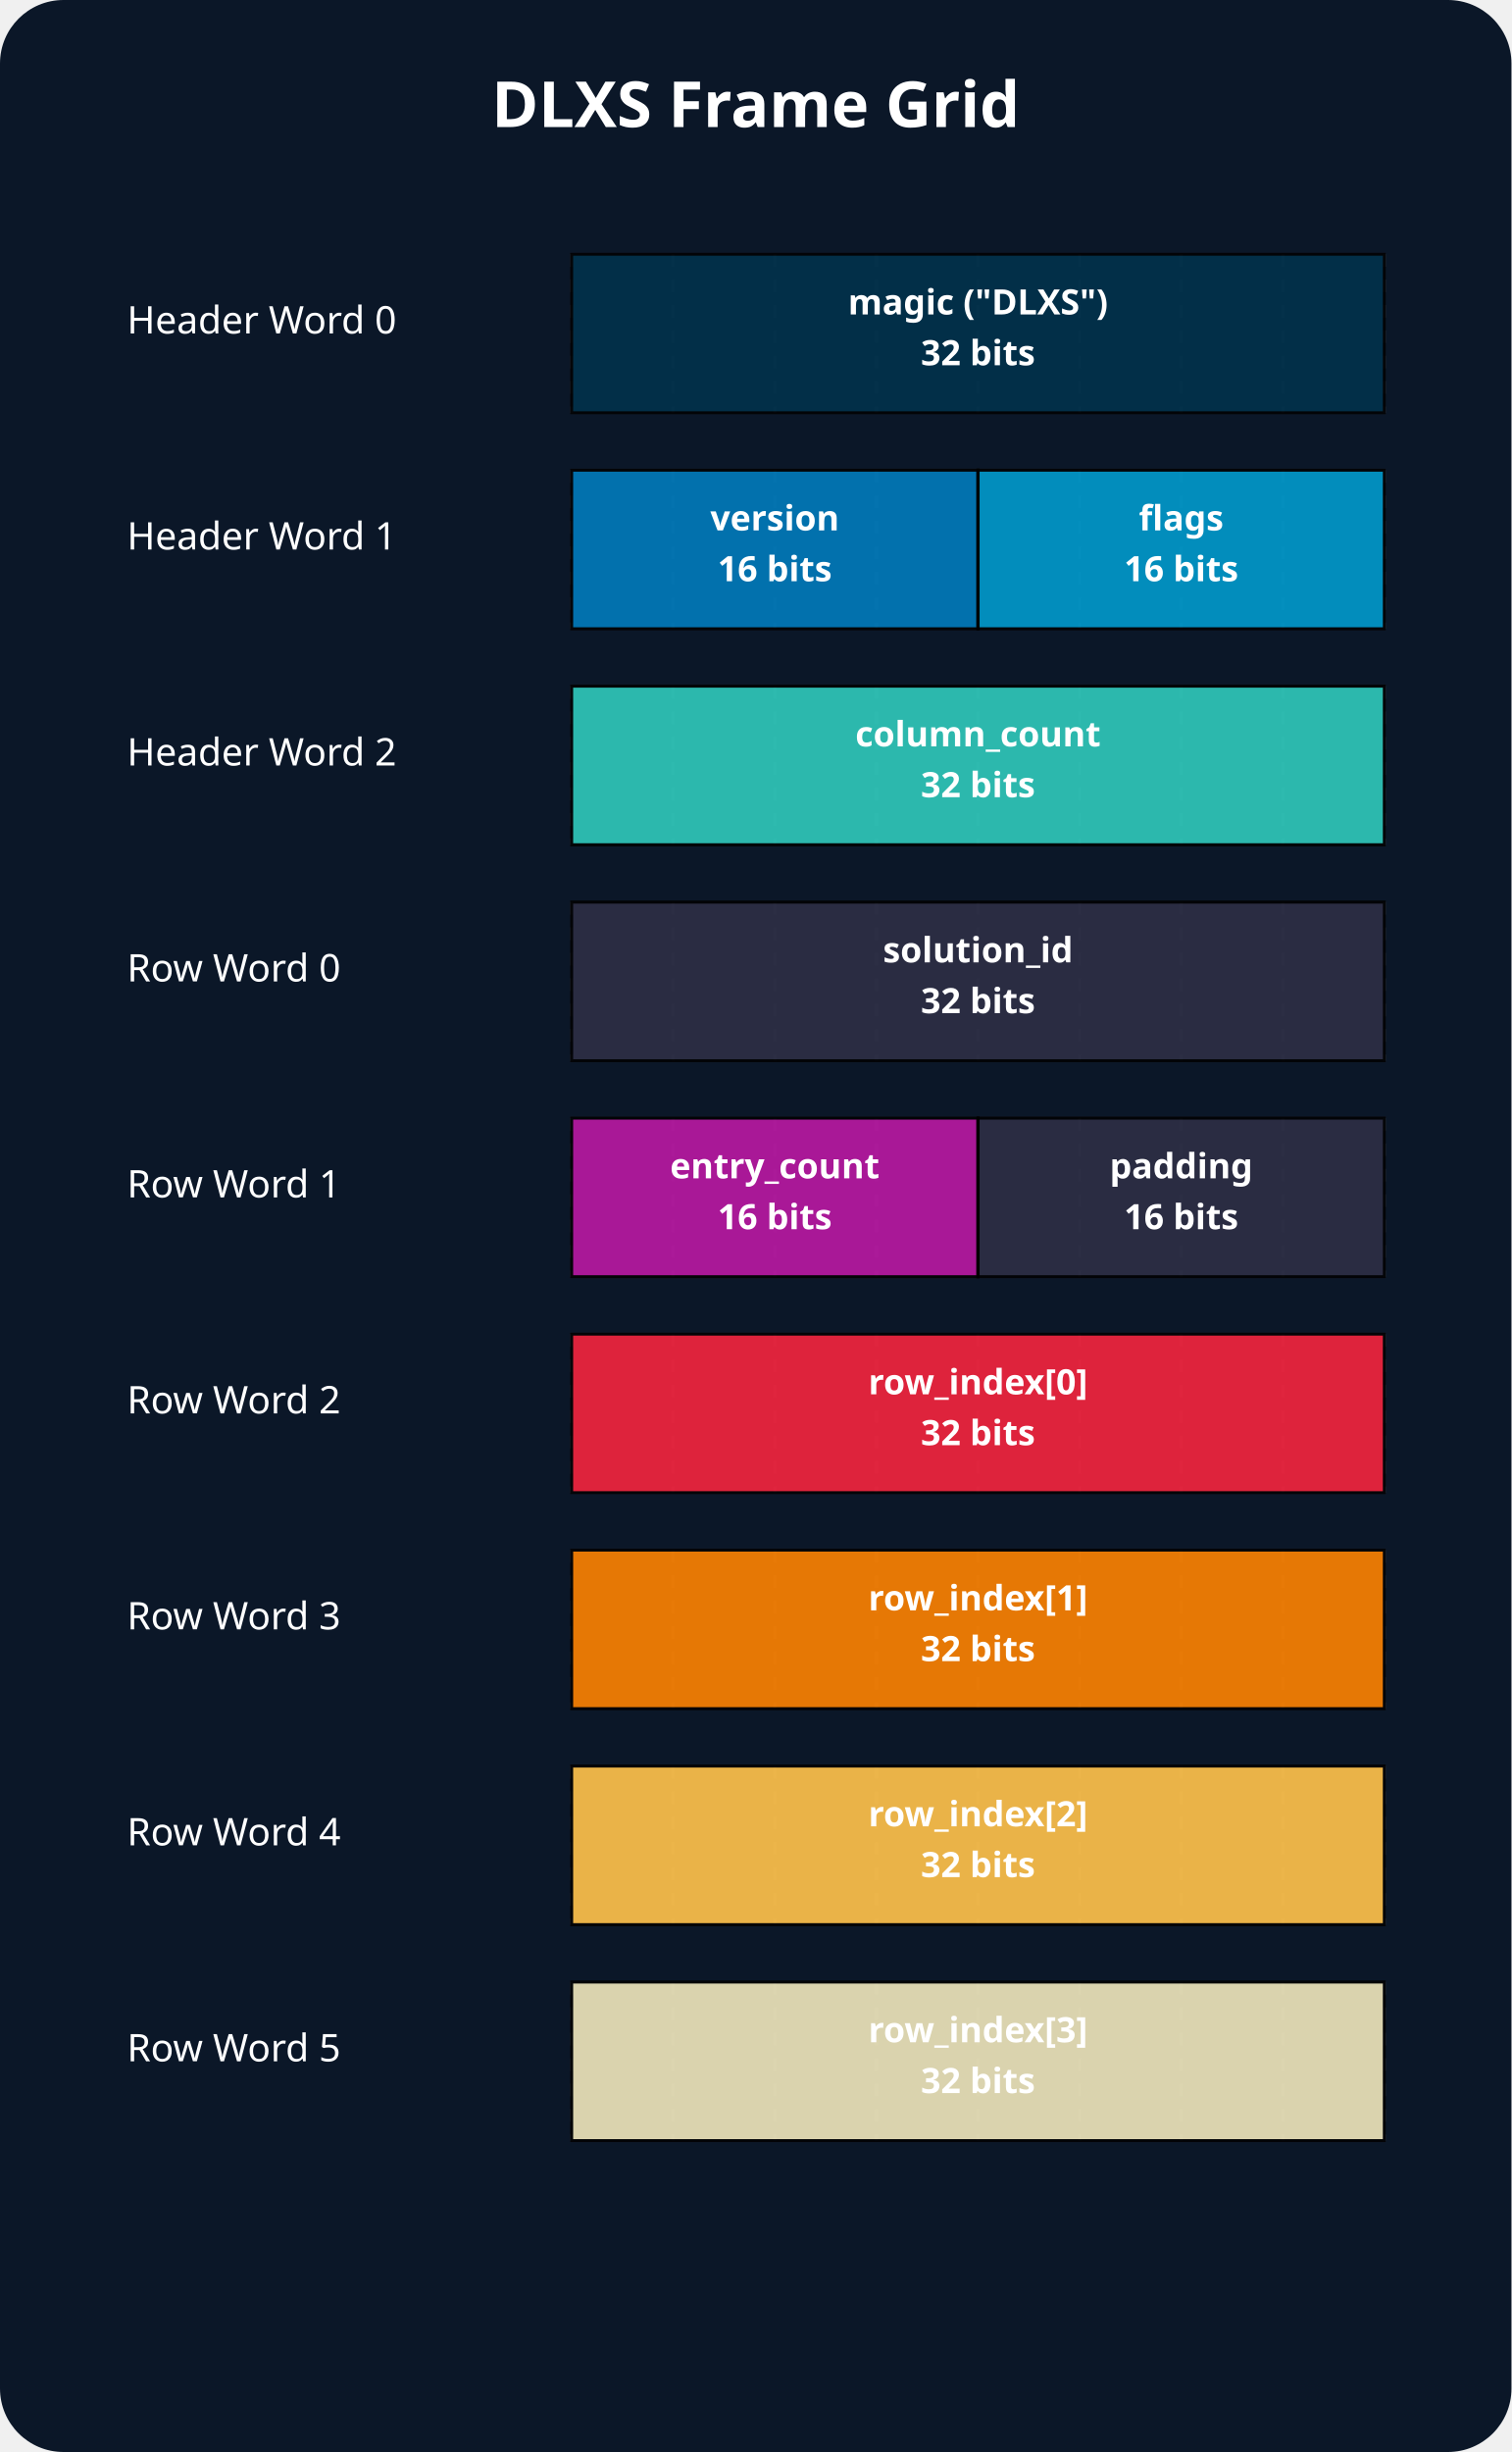
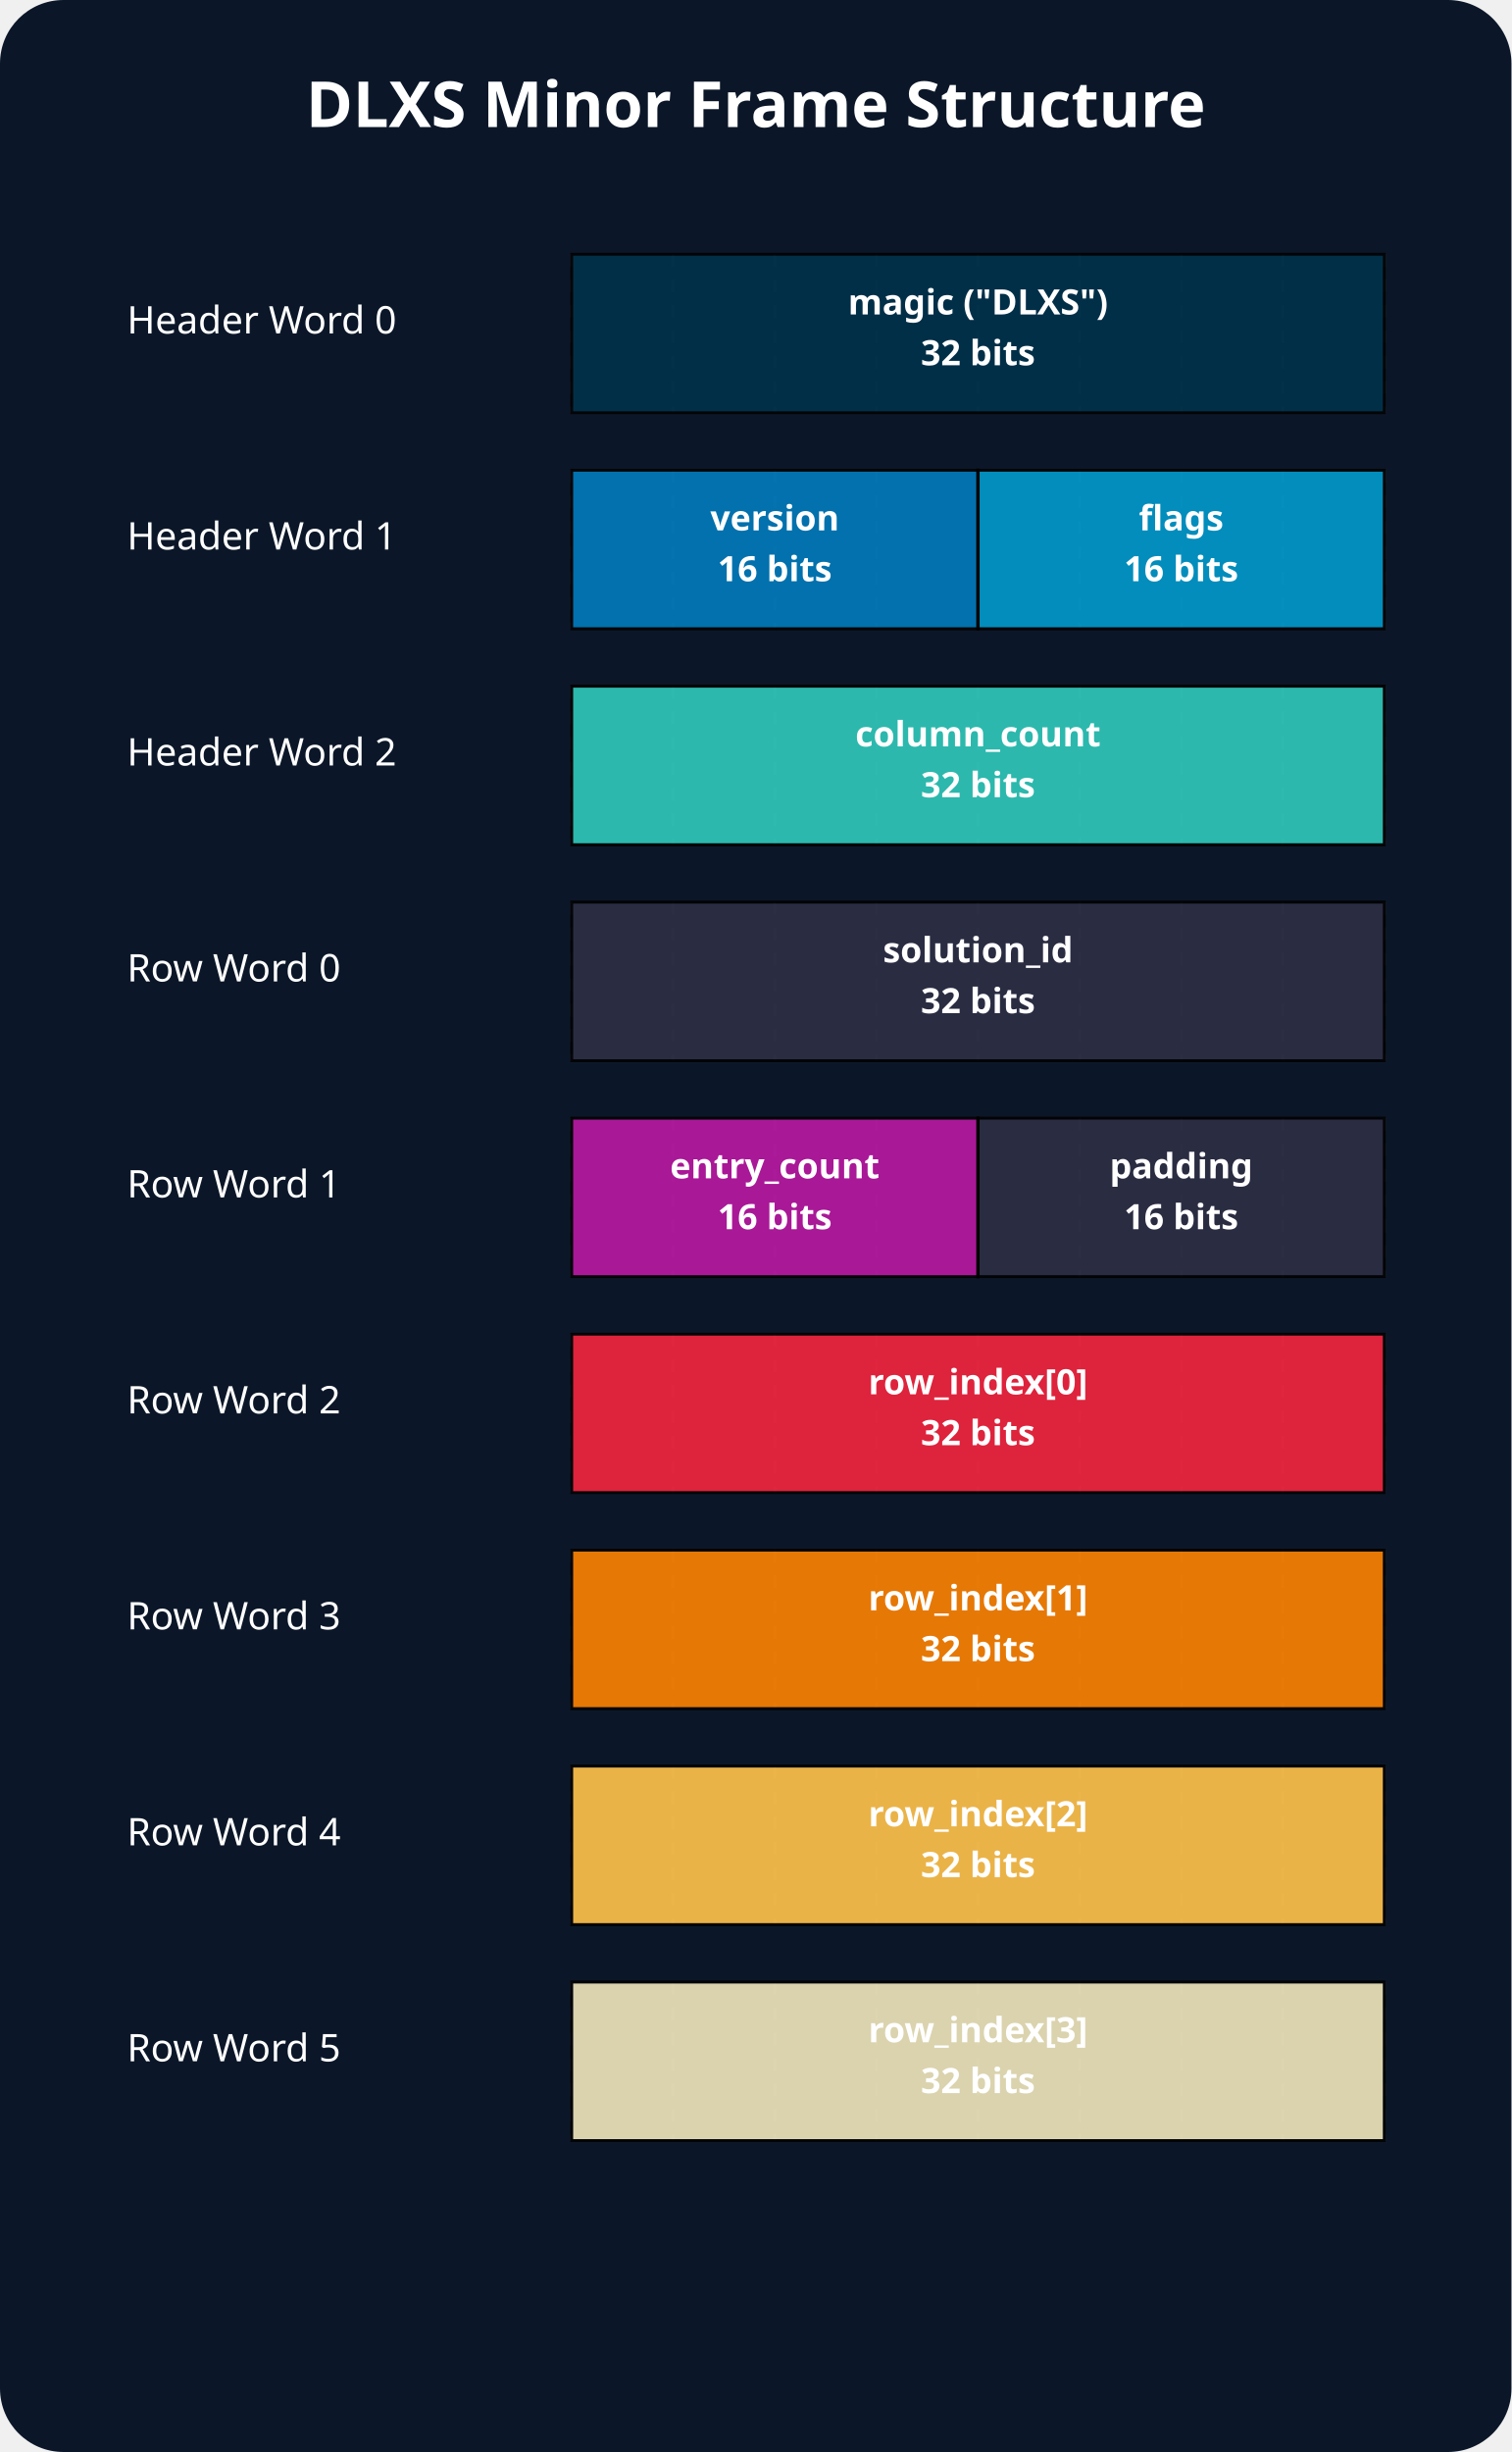
<svg xmlns="http://www.w3.org/2000/svg" width="476" height="772" viewBox="0 0 476 772">
-   <style>text{font-family:'Fira Sans','Segoe UI',sans-serif;} .title{font-size:20px;font-weight:bold;fill:#ffffff;} .rowlabel{font-size:12px;fill:#ffffff;} .celltext{font-size:11px;fill:#ffffff;font-weight:600;} .gridline{stroke:#ffffff;stroke-opacity:0.15;stroke-width=0.8;stroke-dasharray:4 4;}</style>
+   <style>text{font-family:'Fira Sans','Segoe UI',sans-serif;} .title{font-size:20px;font-weight:bold;fill:#ffffff;} .rowlabel{font-size:12px;fill:#ffffff;} .celltext{font-size:11px;fill:#ffffff;font-weight:600;} .gridline{stroke:#ffffff;stroke-opacity:0.15;stroke-width:0.8;stroke-dasharray:4 4;}</style>
  <rect width="100%" height="100%" fill="#0b1728" rx="20" ry="20" />
-   <text class="title" x="238.0" y="40" text-anchor="middle">DLXS Frame Grid</text>
+   <text class="title" x="238.0" y="40" text-anchor="middle">DLXS Minor Frame Structure</text>
  <text class="rowlabel" x="40" y="105.0">Header Word 0</text>
  <rect x="180" y="80" width="256" height="50" fill="#14243d" stroke="#203354" stroke-width="1" />
  <line class="gridline" x1="180" y1="80" x2="180" y2="130" />
  <line class="gridline" x1="212" y1="80" x2="212" y2="130" />
  <line class="gridline" x1="244" y1="80" x2="244" y2="130" />
  <line class="gridline" x1="276" y1="80" x2="276" y2="130" />
  <line class="gridline" x1="308" y1="80" x2="308" y2="130" />
  <line class="gridline" x1="340" y1="80" x2="340" y2="130" />
  <line class="gridline" x1="372" y1="80" x2="372" y2="130" />
  <line class="gridline" x1="404" y1="80" x2="404" y2="130" />
  <line class="gridline" x1="436" y1="80" x2="436" y2="130" />
  <rect x="180" y="80" width="256" height="50" fill="#003049" opacity="0.92" stroke="black" stroke-width="1" />
  <text class="celltext" x="308.0" y="99.0" text-anchor="middle">magic ("DLXS")</text>
  <text class="celltext" x="308.0" y="115.0" text-anchor="middle">32 bits</text>
  <text class="rowlabel" x="40" y="173.0">Header Word 1</text>
  <rect x="180" y="148" width="256" height="50" fill="#14243d" stroke="#203354" stroke-width="1" />
  <line class="gridline" x1="180" y1="148" x2="180" y2="198" />
  <line class="gridline" x1="212" y1="148" x2="212" y2="198" />
  <line class="gridline" x1="244" y1="148" x2="244" y2="198" />
  <line class="gridline" x1="276" y1="148" x2="276" y2="198" />
  <line class="gridline" x1="308" y1="148" x2="308" y2="198" />
  <line class="gridline" x1="340" y1="148" x2="340" y2="198" />
  <line class="gridline" x1="372" y1="148" x2="372" y2="198" />
  <line class="gridline" x1="404" y1="148" x2="404" y2="198" />
  <line class="gridline" x1="436" y1="148" x2="436" y2="198" />
  <rect x="180" y="148" width="128" height="50" fill="#0077b6" opacity="0.92" stroke="black" stroke-width="1" />
  <text class="celltext" x="244.0" y="167.0" text-anchor="middle">version</text>
  <text class="celltext" x="244.0" y="183.0" text-anchor="middle">16 bits</text>
  <rect x="308" y="148" width="128" height="50" fill="#0096c7" opacity="0.92" stroke="black" stroke-width="1" />
  <text class="celltext" x="372.0" y="167.0" text-anchor="middle">flags</text>
  <text class="celltext" x="372.0" y="183.0" text-anchor="middle">16 bits</text>
  <text class="rowlabel" x="40" y="241.0">Header Word 2</text>
  <rect x="180" y="216" width="256" height="50" fill="#14243d" stroke="#203354" stroke-width="1" />
  <line class="gridline" x1="180" y1="216" x2="180" y2="266" />
  <line class="gridline" x1="212" y1="216" x2="212" y2="266" />
  <line class="gridline" x1="244" y1="216" x2="244" y2="266" />
  <line class="gridline" x1="276" y1="216" x2="276" y2="266" />
  <line class="gridline" x1="308" y1="216" x2="308" y2="266" />
  <line class="gridline" x1="340" y1="216" x2="340" y2="266" />
  <line class="gridline" x1="372" y1="216" x2="372" y2="266" />
  <line class="gridline" x1="404" y1="216" x2="404" y2="266" />
  <line class="gridline" x1="436" y1="216" x2="436" y2="266" />
  <rect x="180" y="216" width="256" height="50" fill="#2ec4b6" opacity="0.92" stroke="black" stroke-width="1" />
  <text class="celltext" x="308.0" y="235.0" text-anchor="middle">column_count</text>
  <text class="celltext" x="308.0" y="251.0" text-anchor="middle">32 bits</text>
  <text class="rowlabel" x="40" y="309.0">Row Word 0</text>
  <rect x="180" y="284" width="256" height="50" fill="#14243d" stroke="#203354" stroke-width="1" />
  <line class="gridline" x1="180" y1="284" x2="180" y2="334" />
  <line class="gridline" x1="212" y1="284" x2="212" y2="334" />
  <line class="gridline" x1="244" y1="284" x2="244" y2="334" />
  <line class="gridline" x1="276" y1="284" x2="276" y2="334" />
  <line class="gridline" x1="308" y1="284" x2="308" y2="334" />
  <line class="gridline" x1="340" y1="284" x2="340" y2="334" />
  <line class="gridline" x1="372" y1="284" x2="372" y2="334" />
  <line class="gridline" x1="404" y1="284" x2="404" y2="334" />
  <line class="gridline" x1="436" y1="284" x2="436" y2="334" />
  <rect x="180" y="284" width="256" height="50" fill="#2b2d42" opacity="0.92" stroke="black" stroke-width="1" />
  <text class="celltext" x="308.0" y="303.0" text-anchor="middle">solution_id</text>
  <text class="celltext" x="308.0" y="319.0" text-anchor="middle">32 bits</text>
  <text class="rowlabel" x="40" y="377.0">Row Word 1</text>
  <rect x="180" y="352" width="256" height="50" fill="#14243d" stroke="#203354" stroke-width="1" />
  <line class="gridline" x1="180" y1="352" x2="180" y2="402" />
  <line class="gridline" x1="212" y1="352" x2="212" y2="402" />
  <line class="gridline" x1="244" y1="352" x2="244" y2="402" />
  <line class="gridline" x1="276" y1="352" x2="276" y2="402" />
  <line class="gridline" x1="308" y1="352" x2="308" y2="402" />
  <line class="gridline" x1="340" y1="352" x2="340" y2="402" />
  <line class="gridline" x1="372" y1="352" x2="372" y2="402" />
  <line class="gridline" x1="404" y1="352" x2="404" y2="402" />
  <line class="gridline" x1="436" y1="352" x2="436" y2="402" />
  <rect x="180" y="352" width="128" height="50" fill="#b5179e" opacity="0.92" stroke="black" stroke-width="1" />
  <text class="celltext" x="244.0" y="371.0" text-anchor="middle">entry_count</text>
  <text class="celltext" x="244.0" y="387.0" text-anchor="middle">16 bits</text>
  <rect x="308" y="352" width="128" height="50" fill="#2b2d42" opacity="0.92" stroke="black" stroke-width="1" />
  <text class="celltext" x="372.0" y="371.0" text-anchor="middle">padding</text>
  <text class="celltext" x="372.0" y="387.0" text-anchor="middle">16 bits</text>
  <text class="rowlabel" x="40" y="445.0">Row Word 2</text>
  <rect x="180" y="420" width="256" height="50" fill="#14243d" stroke="#203354" stroke-width="1" />
  <line class="gridline" x1="180" y1="420" x2="180" y2="470" />
  <line class="gridline" x1="212" y1="420" x2="212" y2="470" />
  <line class="gridline" x1="244" y1="420" x2="244" y2="470" />
  <line class="gridline" x1="276" y1="420" x2="276" y2="470" />
  <line class="gridline" x1="308" y1="420" x2="308" y2="470" />
  <line class="gridline" x1="340" y1="420" x2="340" y2="470" />
  <line class="gridline" x1="372" y1="420" x2="372" y2="470" />
  <line class="gridline" x1="404" y1="420" x2="404" y2="470" />
  <line class="gridline" x1="436" y1="420" x2="436" y2="470" />
  <rect x="180" y="420" width="256" height="50" fill="#ef233c" opacity="0.92" stroke="black" stroke-width="1" />
  <text class="celltext" x="308.0" y="439.0" text-anchor="middle">row_index[0]</text>
  <text class="celltext" x="308.0" y="455.0" text-anchor="middle">32 bits</text>
  <text class="rowlabel" x="40" y="513.0">Row Word 3</text>
  <rect x="180" y="488" width="256" height="50" fill="#14243d" stroke="#203354" stroke-width="1" />
  <line class="gridline" x1="180" y1="488" x2="180" y2="538" />
  <line class="gridline" x1="212" y1="488" x2="212" y2="538" />
  <line class="gridline" x1="244" y1="488" x2="244" y2="538" />
  <line class="gridline" x1="276" y1="488" x2="276" y2="538" />
  <line class="gridline" x1="308" y1="488" x2="308" y2="538" />
  <line class="gridline" x1="340" y1="488" x2="340" y2="538" />
  <line class="gridline" x1="372" y1="488" x2="372" y2="538" />
  <line class="gridline" x1="404" y1="488" x2="404" y2="538" />
  <line class="gridline" x1="436" y1="488" x2="436" y2="538" />
  <rect x="180" y="488" width="256" height="50" fill="#f77f00" opacity="0.92" stroke="black" stroke-width="1" />
  <text class="celltext" x="308.0" y="507.0" text-anchor="middle">row_index[1]</text>
  <text class="celltext" x="308.0" y="523.0" text-anchor="middle">32 bits</text>
  <text class="rowlabel" x="40" y="581.0">Row Word 4</text>
  <rect x="180" y="556" width="256" height="50" fill="#14243d" stroke="#203354" stroke-width="1" />
  <line class="gridline" x1="180" y1="556" x2="180" y2="606" />
  <line class="gridline" x1="212" y1="556" x2="212" y2="606" />
  <line class="gridline" x1="244" y1="556" x2="244" y2="606" />
  <line class="gridline" x1="276" y1="556" x2="276" y2="606" />
  <line class="gridline" x1="308" y1="556" x2="308" y2="606" />
  <line class="gridline" x1="340" y1="556" x2="340" y2="606" />
  <line class="gridline" x1="372" y1="556" x2="372" y2="606" />
  <line class="gridline" x1="404" y1="556" x2="404" y2="606" />
  <line class="gridline" x1="436" y1="556" x2="436" y2="606" />
  <rect x="180" y="556" width="256" height="50" fill="#fcbf49" opacity="0.92" stroke="black" stroke-width="1" />
  <text class="celltext" x="308.0" y="575.0" text-anchor="middle">row_index[2]</text>
  <text class="celltext" x="308.0" y="591.0" text-anchor="middle">32 bits</text>
  <text class="rowlabel" x="40" y="649.0">Row Word 5</text>
  <rect x="180" y="624" width="256" height="50" fill="#14243d" stroke="#203354" stroke-width="1" />
  <line class="gridline" x1="180" y1="624" x2="180" y2="674" />
  <line class="gridline" x1="212" y1="624" x2="212" y2="674" />
  <line class="gridline" x1="244" y1="624" x2="244" y2="674" />
  <line class="gridline" x1="276" y1="624" x2="276" y2="674" />
  <line class="gridline" x1="308" y1="624" x2="308" y2="674" />
  <line class="gridline" x1="340" y1="624" x2="340" y2="674" />
  <line class="gridline" x1="372" y1="624" x2="372" y2="674" />
  <line class="gridline" x1="404" y1="624" x2="404" y2="674" />
  <line class="gridline" x1="436" y1="624" x2="436" y2="674" />
  <rect x="180" y="624" width="256" height="50" fill="#eae2b7" opacity="0.92" stroke="black" stroke-width="1" />
  <text class="celltext" x="308.0" y="643.0" text-anchor="middle">row_index[3]</text>
  <text class="celltext" x="308.0" y="659.0" text-anchor="middle">32 bits</text>
</svg>
